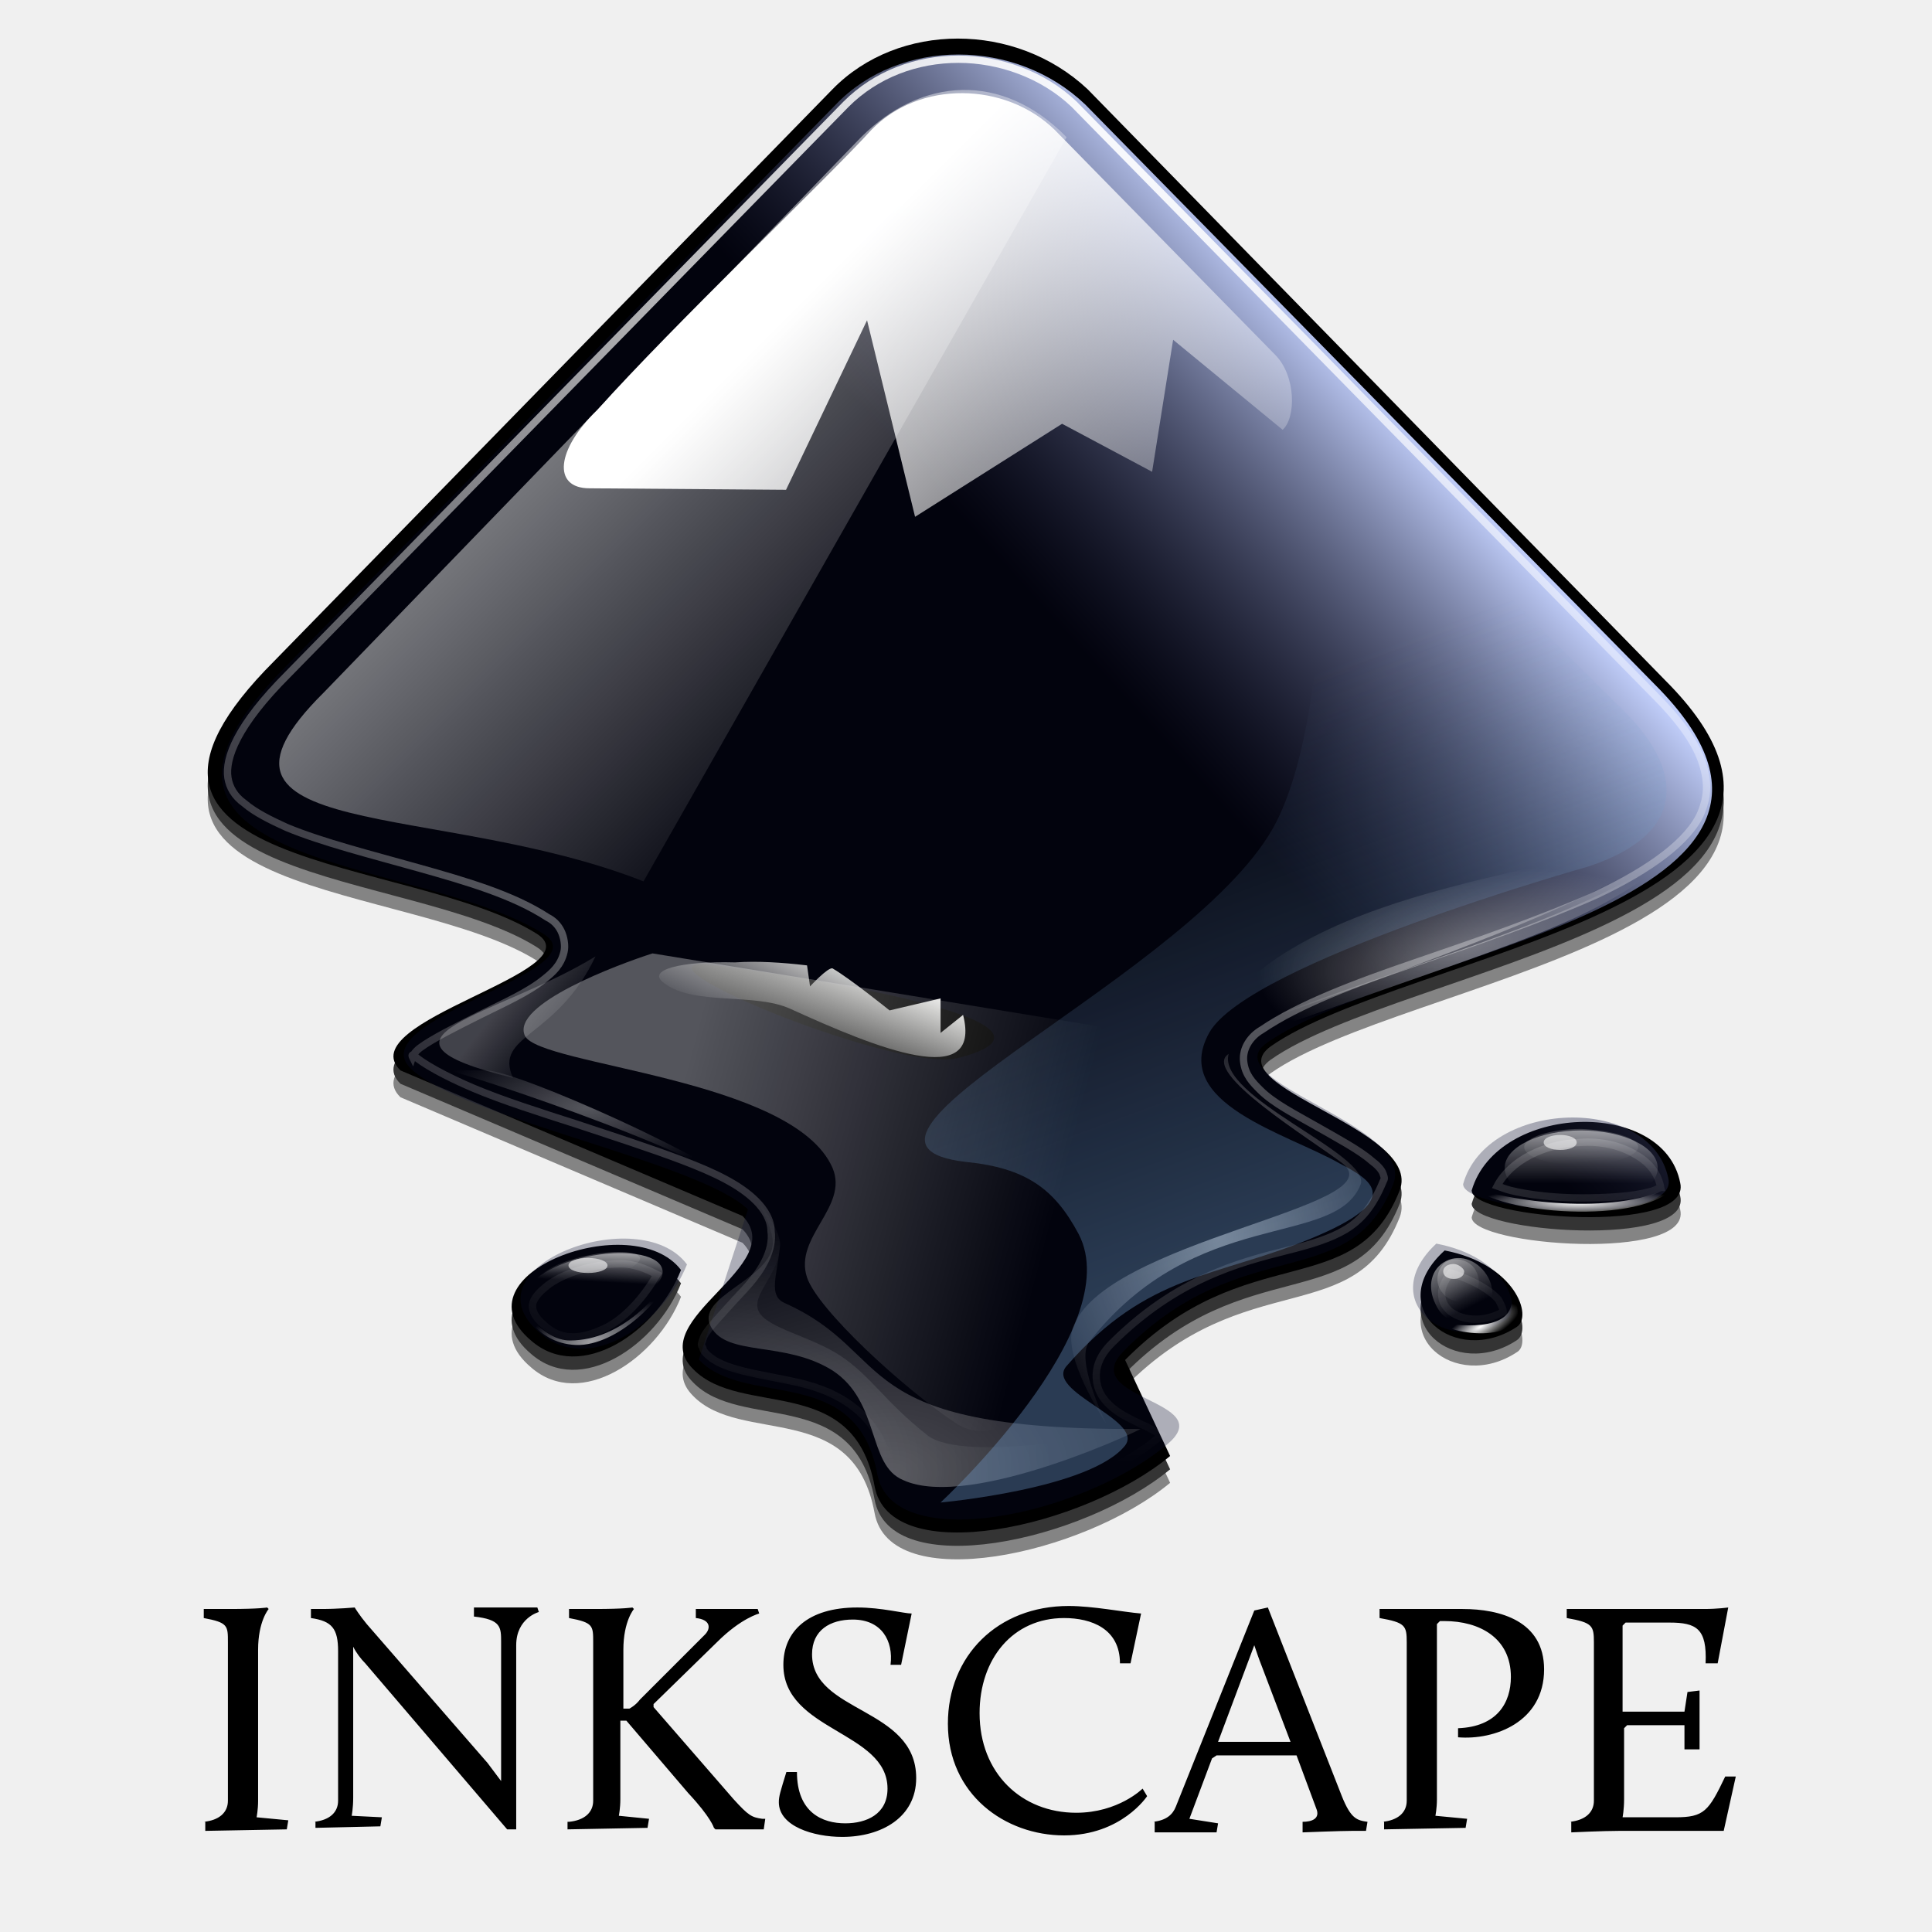
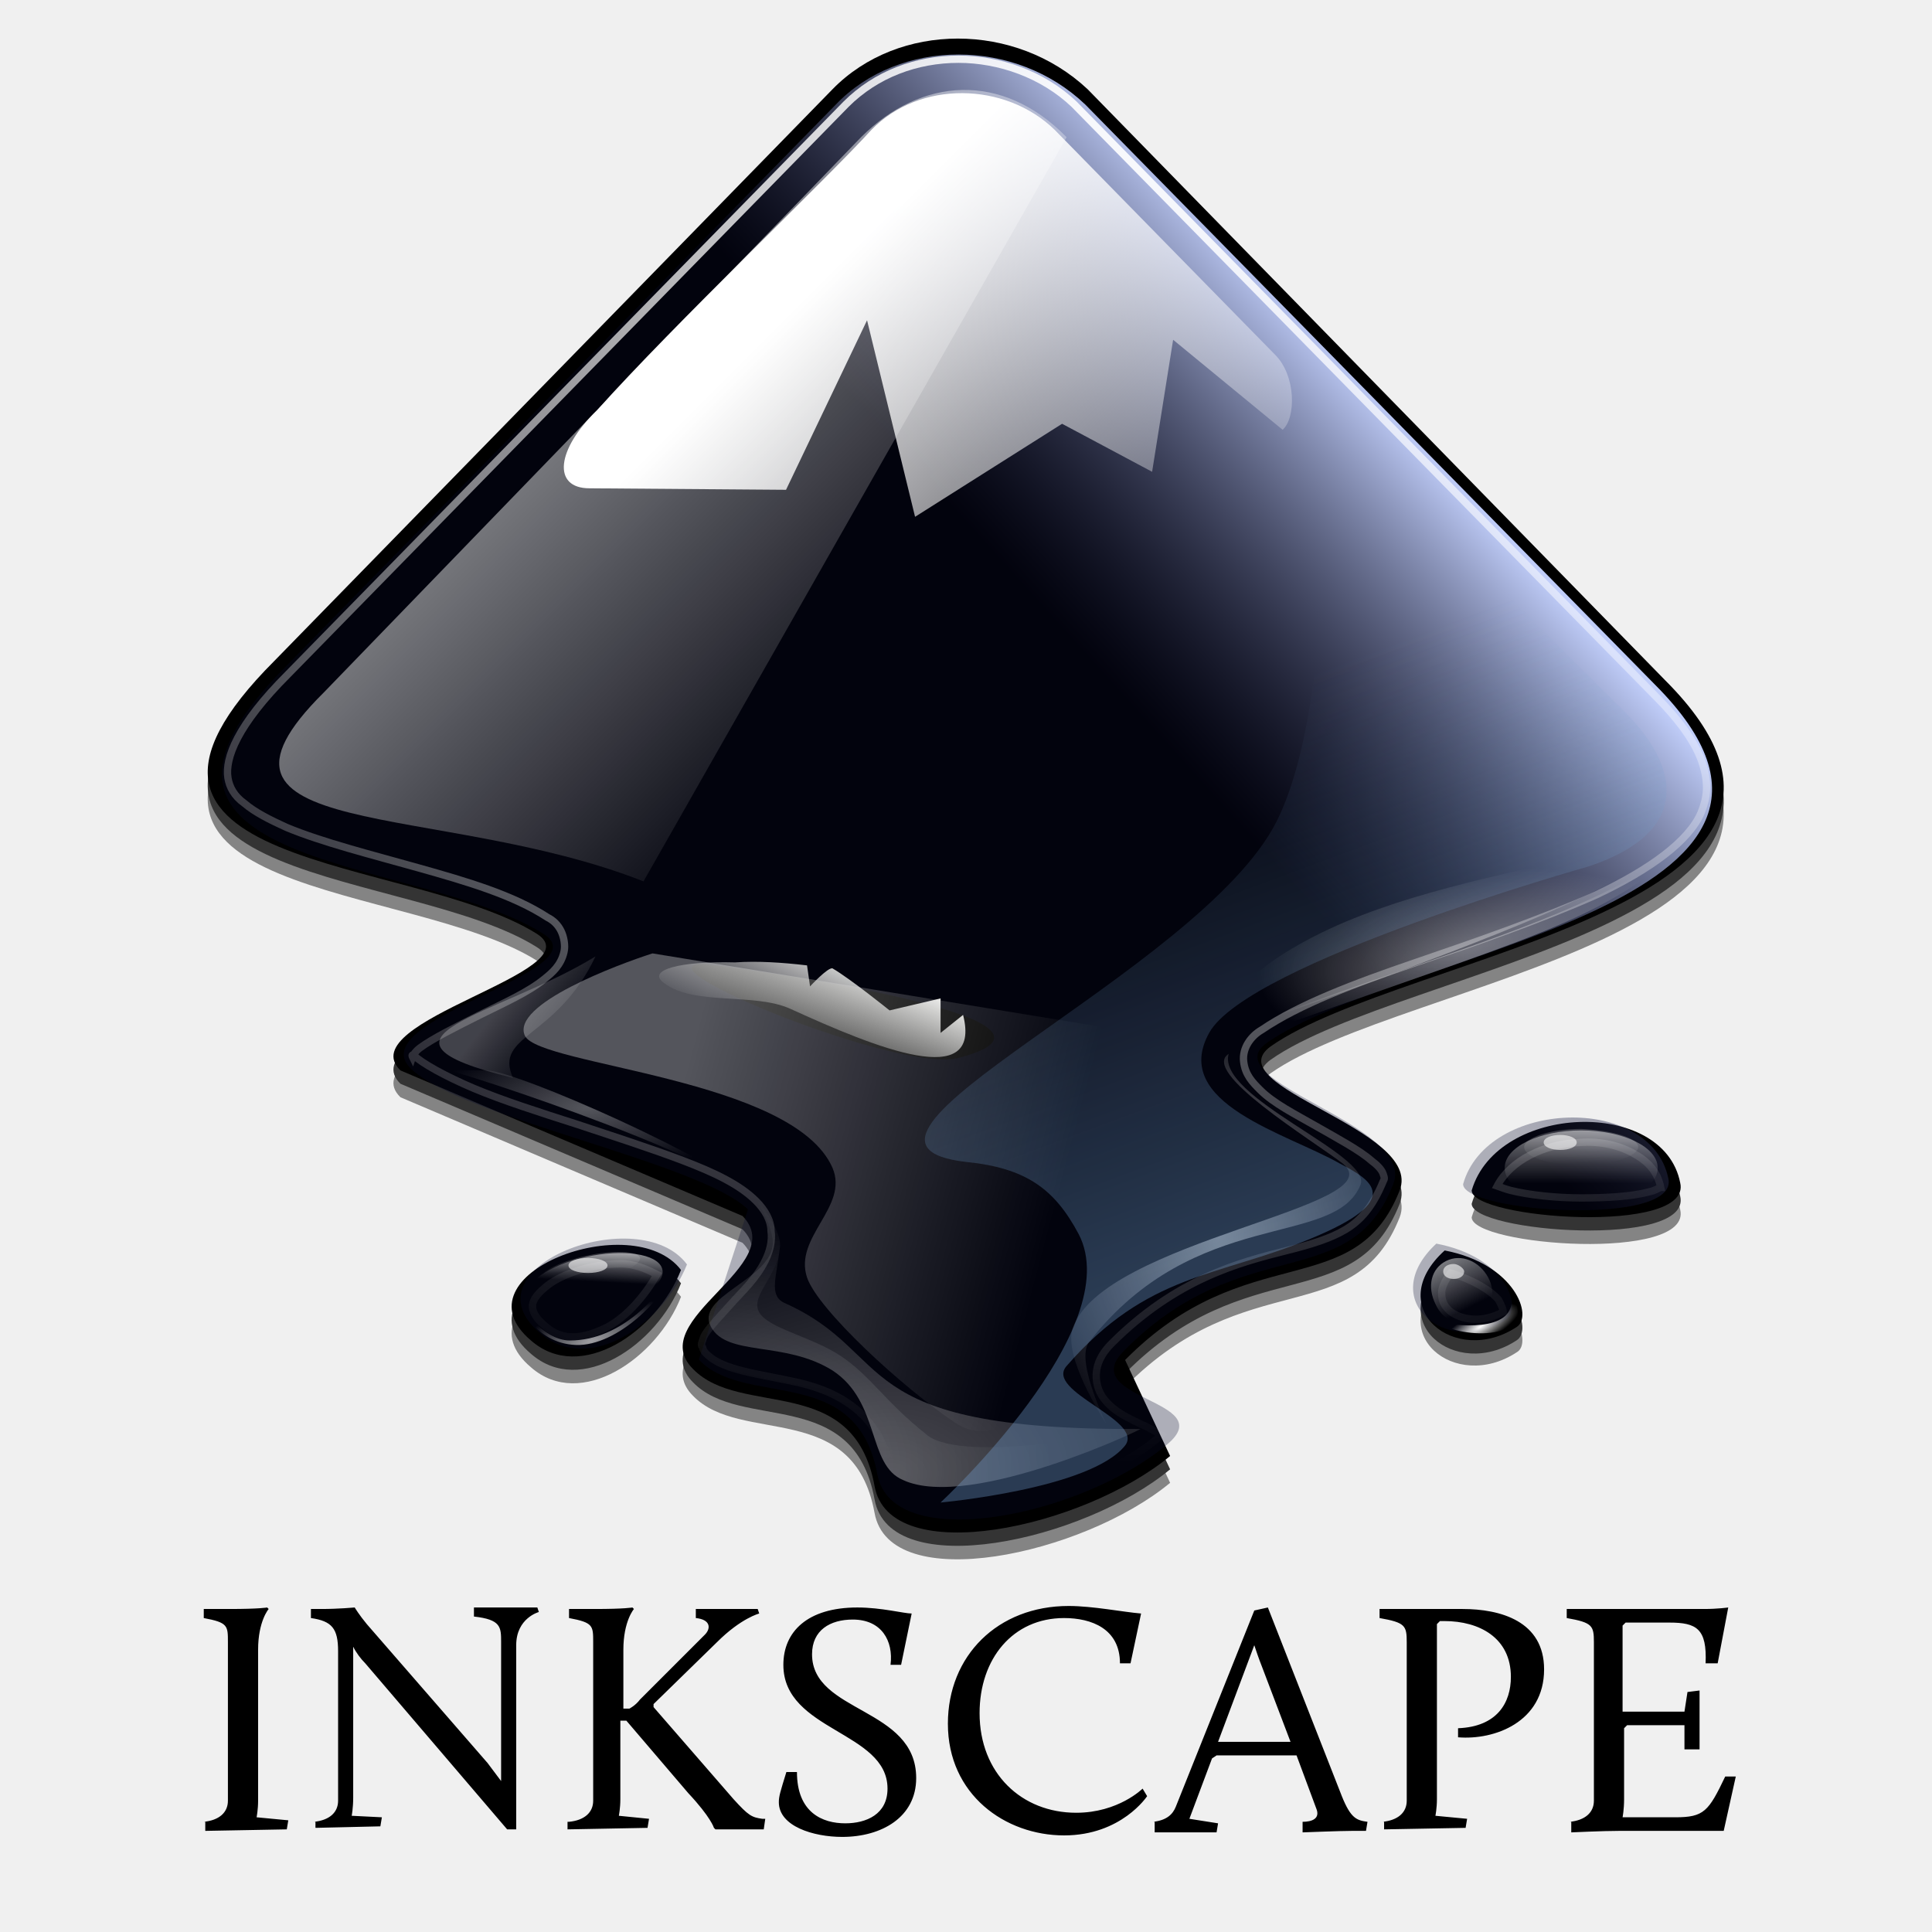
<svg xmlns="http://www.w3.org/2000/svg" xmlns:xlink="http://www.w3.org/1999/xlink" viewBox="0 0 128 128" enable-background="new 0 0 128 128">
  <g>
    <g>
      <path d="M13.5 120.7c1-.1 1.6-.6 1.6-1.4v-10.5c0-1.1 0-1.3-1.6-1.6v-.6h1.7c2 0 2.5-.1 2.5-.1l.1.1s-.7.8-.7 2.7v10c0 .6-.1 1.1-.1 1.1l2.1.2-.1.6-5.4.1v-.6zM20.8 120.7c1-.1 1.6-.6 1.6-1.4v-9.9c0-1.5-.4-2-1.8-2.2v-.6h.7c1.1 0 2.2-.1 2.2-.1s.3.5.8 1.1l8 9.2.9 1.2v-9.2c0-1 0-1.5-1.8-1.7v-.6h4.2l.1.3s-1.5.4-1.5 2.2v12.2h-.6l-9.4-11c-.3-.3-.6-.7-.8-1.1v10c0 .7-.1 1.2-.1 1.2l2 .1-.1.6-4.3.1v-.4zM37.7 120.7c1-.1 1.6-.6 1.6-1.4v-10.5c0-1.1 0-1.3-1.6-1.6v-.6h1.7c2 0 2.5-.1 2.5-.1l.1.1s-.7.8-.7 2.7v3.9h.4s.4-.2.7-.6l4.3-4.3c.4-.4.4-1-.6-1.1v-.6h4.1l.1.3s-1.2.3-2.8 1.9l-4.2 4.1v.2l5.3 6.1c1 1.1 1.2 1.2 1.9 1.3h.2l-.1.7h-3.2l-.1-.1s-.2-.7-1.7-2.3l-4.1-4.8h-.4v5.2c0 .6-.1 1.1-.1 1.1l2 .2-.1.6-5.3.1v-.5zM52.1 117.4h.7c0 2.7 1.7 3.4 3.2 3.4 1.4 0 2.8-.6 2.8-2.3 0-3.8-6.9-3.8-6.9-8.2 0-2.2 1.6-3.8 4.9-3.8 1.6 0 3.1.4 3.6.4l-.7 3.4h-.7c.2-1.6-.6-3-2.5-3-1.5 0-2.7.7-2.7 2.3 0 3.9 6.9 3.5 6.9 8.2 0 2.6-2.3 3.9-4.9 3.9-1.9 0-4.2-.7-4.2-2.3 0-.4.1-.7.5-2zM70.8 106.4c1.6 0 3.6.4 4.8.5l-.7 3.3h-.7c0-2.3-1.9-3-3.7-3-3.4 0-5.6 2.7-5.6 6.3 0 4 2.8 6.6 6.4 6.6 2.8 0 4.4-1.6 4.4-1.6l.3.5s-1.7 2.6-5.5 2.6c-3.9 0-7.7-2.7-7.7-7.4 0-4.5 3.3-7.8 8-7.8zM76.4 120.7c.9-.1 1.3-.5 1.5-1l5.2-13 .9-.2 4.9 12.5c.6 1.5 1 1.6 1.7 1.7l-.1.6h-.9c-.8 0-3.3.1-3.3.1v-.7c.6 0 1.2-.2.9-.9l-1.3-3.5h-5.3l-.3.2-1.5 4 1.9.3-.1.6h-4.1v-.7zm6.7-11.7l-2.4 6.4h4.8l-1.9-5c-.2-.5-.4-1.1-.5-1.4zM91.6 120.7c1-.1 1.6-.6 1.6-1.4v-10.5c0-1.1-.1-1.3-1.8-1.6v-.6h5.5c2.5 0 5.4.8 5.4 4 0 3.5-3.3 4.7-5.7 4.5v-.6c2.6-.1 3.5-1.7 3.5-3.4 0-2.6-2.1-3.7-4.4-3.7h-.3l-.2.2v11.6c0 .6-.1 1.1-.1 1.1l2.1.2-.1.6-5.4.1v-.5zM104 120.7c1-.1 1.6-.6 1.6-1.4v-10.5c0-1.1-.1-1.3-1.8-1.6v-.6h9.1c.9 0 1.6-.1 1.6-.1l-.7 3.7h-.8c.1-2.3-.6-2.7-2.4-2.7h-2.9l-.2.2v5.7h4.1l.2-1.3.8-.1v3.9h-1v-1.6h-3.8l-.2.2v4.7c0 .7-.1 1.2-.1 1.2h3.5c1.9 0 2.2-.4 3.3-2.7h.7l-.8 3.6h-6.9c-1.1 0-3.2.1-3.2.1v-.7z" />
    </g>
    <g transform="matrix(.994 0 0 .994 .389 -1.445)" enable-background="new">
      <g opacity=".783">
        <path d="M55.1 8.288l-37.2 38.1c-14.1 14.1 9.1 12.9 17.5 18.2 3.9 2.5-12.5 5.8-9.1 9.1l22.8 9.7c3.2 3.3-6.6 6.9-3.3 10.2 3.2 3.3 10.7.2 12.1 7.8 1 5.6 13.9 2.8 19.7-2l-3-6.4c8.1-8.2 15.3-3.7 18.3-11.3 1.6-4.1-12.3-6.9-8.6-9.6 8.8-6.2 41.3-9.4 26.3-24.4l-38.5-39.4c-4.8-4.5-12.6-4.5-17 0zm42.6 73.4c0 1.9 14.7 3 13.9-.5-1.1-5.7-12.2-5.3-13.9.5zm-62.7 10c3.3 2.9 8.4-.6 10-4.7-3.2-4.2-15.2.3-10 4.7zm60.9-6c-4.2 3.8.7 7.8 4.8 5.1 1.1-.7-.1-4.2-4.8-5.1z" />
        <path opacity=".576" enable-background="new" d="M55.1 9.188l-37.2 38.1c-14.1 14.1 9.1 12.9 17.5 18.2 3.9 2.5-12.5 5.8-9.1 9.1l22.8 9.7c3.2 3.3-6.6 6.9-3.3 10.2 3.2 3.3 10.7.2 12.1 7.8 1 5.6 13.9 2.8 19.7-2l-3-6.4c8.1-8.2 15.3-3.7 18.3-11.3 1.6-4.1-12.3-6.9-8.6-9.6 8.8-6.2 41.3-9.4 26.3-24.4l-38.5-39.4c-4.8-4.5-12.6-4.5-17 0zm42.6 73.4c0 1.9 14.7 3 13.9-.5-1.1-5.8-12.2-5.3-13.9.5zm-62.7 10c3.3 2.9 8.4-.6 10-4.7-3.2-4.3-15.2.3-10 4.7zm60.9-6.1c-4.2 3.8.7 7.8 4.8 5.1 1.1-.6-.1-4.2-4.8-5.1z" />
      </g>
      <path d="M55.1 7.4l-37.2 38.1c-14.1 14.1 9.1 12.9 17.5 18.2 3.9 2.5-12.5 5.8-9.1 9.1l22.8 9.7c3.2 3.3-6.6 6.9-3.3 10.2 3.2 3.3 10.7.2 12.1 7.8 1 5.6 13.9 2.8 19.7-2l-3-6.4c8.1-8.2 15.3-3.7 18.3-11.3 1.6-4.1-12.3-6.9-8.6-9.6 8.8-6.2 41.3-9.4 26.3-24.4l-38.5-39.4c-4.8-4.5-12.6-4.5-17 0zm42.6 73.4c0 1.9 14.7 3 13.9-.5-1.1-5.7-12.2-5.3-13.9.5zm-62.7 10c3.3 2.9 8.4-.6 10-4.7-3.2-4.2-15.2.3-10 4.7zm60.9-6c-4.2 3.8.7 7.8 4.8 5.1 1.1-.7-.1-4.2-4.8-5.1z" />
      <path d="M55.1 7.4l-37.2 38.1c-14.1 14.1 9.1 12.9 17.5 18.2 3.9 2.5-12.5 5.8-9.1 9.1l22.8 9.7c3.2 3.3-6.6 6.9-3.3 10.2 3.2 3.3 10.7.2 12.1 7.8 1 5.6 13.9 2.8 19.7-2l-3-6.4c8.1-8.2 15.3-3.7 18.3-11.3 1.6-4.1-12.3-6.9-8.6-9.6 8.8-6.2 41.3-9.4 26.3-24.4l-38.5-39.4c-4.8-4.5-12.6-4.5-17 0zm42.6 73.4c0 1.9 14.7 3 13.9-.5-1.1-5.7-12.2-5.3-13.9.5zm-62.7 10c3.3 2.9 8.4-.6 10-4.7-3.2-4.2-15.2.3-10 4.7zm60.9-6c-4.2 3.8.7 7.8 4.8 5.1 1.1-.7-.1-4.2-4.8-5.1z" fill="none" />
      <defs>
-         <path id="a" d="M55.2 7.9l-36.9 37.7c-13.9 13.9 9 12.8 17.3 18.1 3.8 2.5-12.3 5.7-9 9 3.3 3.3 19.4 6.3 22.7 9.5l-3.3 10.1c3.1 3.3 10.6.2 12 7.7 1 5.5 13.8 2.8 19.5-2 3.6-3-6.2-3-2.9-6.3 8-8.1 15.2-3.7 18.1-11.2 1.6-4-12.2-6.9-8.5-9.5 8.8-6.2 40.9-9.3 26.1-24.1l-38.3-39c-4.7-4.5-12.5-4.5-16.8 0zm-8.9 57.8c.8 0 27.5 3.6 17.2 6.3-3.9 1.1-21.9-6.3-17.2-6.3zm51.1 14.8c0 1.9 14.6 2.9 13.8-.4-1.2-5.7-12.2-5.3-13.8.4zm-62.1 10c3.3 2.9 8.3-.6 9.9-4.6-3.2-4.3-15.1.2-9.9 4.6zm60.3-6c-4.1 3.8.7 7.7 4.7 5.1 1.1-.8 0-4.2-4.7-5.1z" />
+         <path id="inkscape-ow-a" d="M55.2 7.9l-36.9 37.7c-13.9 13.9 9 12.8 17.3 18.1 3.8 2.5-12.3 5.7-9 9 3.3 3.3 19.4 6.3 22.7 9.5l-3.3 10.1c3.1 3.3 10.6.2 12 7.7 1 5.5 13.8 2.8 19.5-2 3.6-3-6.2-3-2.9-6.3 8-8.1 15.2-3.7 18.1-11.2 1.6-4-12.2-6.9-8.5-9.5 8.8-6.2 40.9-9.3 26.1-24.1l-38.3-39c-4.7-4.5-12.5-4.5-16.8 0zm-8.9 57.8c.8 0 27.5 3.6 17.2 6.3-3.9 1.1-21.9-6.3-17.2-6.3zm51.1 14.8c0 1.9 14.6 2.9 13.8-.4-1.2-5.7-12.2-5.3-13.8.4zm-62.1 10c3.3 2.9 8.3-.6 9.9-4.6-3.2-4.3-15.1.2-9.9 4.6zm60.3-6c-4.1 3.8.7 7.7 4.7 5.1 1.1-.8 0-4.2-4.7-5.1z" />
      </defs>
-       <clipPath id="b">
-         <use xlink:href="#a" overflow="visible" />
+       <clipPath id="inkscape-ow-b">
+         <use xlink:href="#inkscape-ow-a" overflow="visible" />
      </clipPath>
      <g transform="matrix(.991 0 0 .991 .605 .604)" clip-path="url(#b)">
-         <linearGradient id="c" gradientUnits="userSpaceOnUse" x1="91.626" y1="-56.37" x2="71.669" y2="-74.414" gradientTransform="matrix(.985 0 0 -.985 6.128 -23.064)">
+         <linearGradient id="inkscape-ow-c" gradientUnits="userSpaceOnUse" x1="91.626" y1="-56.37" x2="71.669" y2="-74.414" gradientTransform="matrix(.985 0 0 -.985 6.128 -23.064)">
          <stop offset="0" stop-color="#C0CDF9" />
          <stop offset="1" stop-color="#07092D" stop-opacity=".288" />
        </linearGradient>
-         <path fill="url(#c)" d="M55.2 7.9l-36.9 37.7c-13.9 13.9 9 12.8 17.3 18.1 3.8 2.5-12.3 5.7-9 9 3.3 3.3 19.4 6.3 22.7 9.5l-3.3 10.1c3.1 3.3 10.6.2 12 7.7 1 5.5 13.8 2.8 19.5-2 3.6-3-6.2-3-2.9-6.3 8-8.1 15.2-3.7 18.1-11.2 1.6-4-12.2-6.9-8.5-9.5 8.8-6.2 40.9-9.3 26.1-24.1l-38.3-39c-4.7-4.5-12.5-4.5-16.8 0zm-8.9 57.8c.8 0 27.5 3.6 17.2 6.3-3.9 1.1-21.9-6.3-17.2-6.3zm51.1 14.8c0 1.9 14.6 2.9 13.8-.4-1.2-5.7-12.2-5.3-13.8.4zm-62.1 10c3.3 2.9 8.3-.6 9.9-4.6-3.2-4.3-15.1.2-9.9 4.6zm60.3-6c-4.1 3.8.7 7.7 4.7 5.1 1.1-.8 0-4.2-4.7-5.1z" />
+         <path fill="url(#inkscape-ow-c)" d="M55.2 7.9l-36.9 37.7c-13.9 13.9 9 12.8 17.3 18.1 3.8 2.5-12.3 5.7-9 9 3.3 3.3 19.4 6.3 22.7 9.5l-3.3 10.1c3.1 3.3 10.6.2 12 7.7 1 5.5 13.8 2.8 19.5-2 3.6-3-6.2-3-2.9-6.3 8-8.1 15.2-3.7 18.1-11.2 1.6-4-12.2-6.9-8.5-9.5 8.8-6.2 40.9-9.3 26.1-24.1l-38.3-39c-4.7-4.5-12.5-4.5-16.8 0zm-8.9 57.8c.8 0 27.5 3.6 17.2 6.3-3.9 1.1-21.9-6.3-17.2-6.3zm51.1 14.8c0 1.9 14.6 2.9 13.8-.4-1.2-5.7-12.2-5.3-13.8.4zm-62.1 10c3.3 2.9 8.3-.6 9.9-4.6-3.2-4.3-15.1.2-9.9 4.6zm60.3-6c-4.1 3.8.7 7.7 4.7 5.1 1.1-.8 0-4.2-4.7-5.1z" />
      </g>
-       <linearGradient id="d" gradientUnits="userSpaceOnUse" x1="38.411" y1="-47.051" x2="60.967" y2="-69.606" gradientTransform="matrix(1.003 0 0 -1.003 -.413 -21.676)">
+       <linearGradient id="inkscape-ow-d" gradientUnits="userSpaceOnUse" x1="38.411" y1="-47.051" x2="60.967" y2="-69.606" gradientTransform="matrix(1.003 0 0 -1.003 -.413 -21.676)">
        <stop offset="0" stop-color="#fff" />
        <stop offset="1" stop-color="#fff" stop-opacity="0" />
      </linearGradient>
-       <path opacity=".505" fill="url(#d)" enable-background="new" d="M21.2 47.6c-10.1 10 7.6 7.2 21.3 12.6l28.2-49.6c-4.3-4.4-9.7-4-13.7 0l-35.8 37z" />
-       <linearGradient id="e" gradientUnits="userSpaceOnUse" x1="50.814" y1="-44.11" x2="77.881" y2="-71.177" gradientTransform="matrix(.994 0 0 -.994 2.709 -22.463)">
+       <path opacity=".505" fill="url(#inkscape-ow-d)" enable-background="new" d="M21.2 47.6c-10.1 10 7.6 7.2 21.3 12.6l28.2-49.6c-4.3-4.4-9.7-4-13.7 0l-35.8 37z" />
+       <linearGradient id="inkscape-ow-e" gradientUnits="userSpaceOnUse" x1="50.814" y1="-44.11" x2="77.881" y2="-71.177" gradientTransform="matrix(.994 0 0 -.994 2.709 -22.463)">
        <stop offset="0" stop-color="#fff" />
        <stop offset="1" stop-color="#fff" stop-opacity="0" />
      </linearGradient>
-       <path fill="url(#e)" d="M69.9 10.1l14.7 15c1.4 1.4 1.4 4.2.5 5l-7.3-6-1.4 8.8-6-3.2-9.8 6.2-3.2-13.1-5.4 11.3-13.1-.1c-2.5 0-2.2-2.6.5-5.2 5.1-5.7 15.2-15.3 18.3-18.7 3.2-3.3 8.9-3.2 12.2 0z" />
-       <radialGradient id="f" cx="55.343" cy="-368.06" r="27.608" gradientTransform="matrix(.827 0 0 -.553 1.123 -104.537)" gradientUnits="userSpaceOnUse">
+       <path fill="url(#inkscape-ow-e)" d="M69.9 10.1l14.7 15c1.4 1.4 1.4 4.2.5 5l-7.3-6-1.4 8.8-6-3.2-9.8 6.2-3.2-13.1-5.4 11.3-13.1-.1c-2.5 0-2.2-2.6.5-5.2 5.1-5.7 15.2-15.3 18.3-18.7 3.2-3.3 8.9-3.2 12.2 0z" />
+       <radialGradient id="inkscape-ow-f" cx="55.343" cy="-368.06" r="27.608" gradientTransform="matrix(.827 0 0 -.553 1.123 -104.537)" gradientUnits="userSpaceOnUse">
        <stop offset="0" stop-color="#fff" />
        <stop offset="1" stop-color="#fff" stop-opacity="0" />
      </radialGradient>
-       <path opacity=".217" fill="url(#f)" enable-background="new" d="M49.7 80.9s1.6 2.4 1.4 3.6c-.3 2.3-5.2 3.4-4.1 5.4 1.1 2 4.9.9 8.1 2.9 3.2 2.1 2.3 6.3 4.7 7.3 4.5 2.1 16.4-3.6 15.8-3.4-.6.1-11.7 2.4-14.2.4-2.9-2.3-3.7-3.9-5.8-5.3-2-1.3-4.8-1.8-5.4-2.9-.6-1.1 1.3-2.4 1.4-4.4.1-1.2-1.9-3.6-1.9-3.6z" />
+       <path opacity=".217" fill="url(#inkscape-ow-f)" enable-background="new" d="M49.7 80.9s1.6 2.4 1.4 3.6c-.3 2.3-5.2 3.4-4.1 5.4 1.1 2 4.9.9 8.1 2.9 3.2 2.1 2.3 6.3 4.7 7.3 4.5 2.1 16.4-3.6 15.8-3.4-.6.1-11.7 2.4-14.2.4-2.9-2.3-3.7-3.9-5.8-5.3-2-1.3-4.8-1.8-5.4-2.9-.6-1.1 1.3-2.4 1.4-4.4.1-1.2-1.9-3.6-1.9-3.6z" />
      <g opacity=".276" enable-background="new">
-         <radialGradient id="g" cx="148.42" cy="-316.346" r="27.608" gradientTransform="matrix(1.055 0 0 -.706 -97.55 -123.665)" gradientUnits="userSpaceOnUse">
+         <radialGradient id="inkscape-ow-g" cx="148.42" cy="-316.346" r="27.608" gradientTransform="matrix(1.055 0 0 -.706 -97.55 -123.665)" gradientUnits="userSpaceOnUse">
          <stop offset="0" stop-color="#fff" />
          <stop offset="1" stop-color="#fff" stop-opacity="0" />
        </radialGradient>
-         <path fill="url(#g)" d="M49.7 80.9s1.6 2.4 1.4 3.6c-.3 2.3-5.2 3.4-4.1 5.4 1.1 2 4.9.9 8.1 2.9 3.2 2.1 2.3 6.3 4.7 7.3 4.5 2.1 16.4-3.6 15.8-3.4-19.8.1-16.1-5-23.7-8.4-1.1-.5-.5-1.8-.3-3.8.1-1.2-1.9-3.6-1.9-3.6z" />
+         <path fill="url(#inkscape-ow-g)" d="M49.7 80.9s1.6 2.4 1.4 3.6c-.3 2.3-5.2 3.4-4.1 5.4 1.1 2 4.9.9 8.1 2.9 3.2 2.1 2.3 6.3 4.7 7.3 4.5 2.1 16.4-3.6 15.8-3.4-19.8.1-16.1-5-23.7-8.4-1.1-.5-.5-1.8-.3-3.8.1-1.2-1.9-3.6-1.9-3.6z" />
      </g>
-       <radialGradient id="h" cx="-66.136" cy="-663.625" r="30.901" gradientTransform="matrix(.526 0 0 -.223 130.969 -83.733)" gradientUnits="userSpaceOnUse">
+       <radialGradient id="inkscape-ow-h" cx="-66.136" cy="-663.625" r="30.901" gradientTransform="matrix(.526 0 0 -.223 130.969 -83.733)" gradientUnits="userSpaceOnUse">
        <stop offset="0" stop-color="#fff" />
        <stop offset="1" stop-color="#fff" stop-opacity="0" />
      </radialGradient>
-       <path opacity=".453" fill="url(#h)" enable-background="new" d="M83.2 70.5c17.7-6.5 23.4-7.4 29.3-13.3-6.7 5.8-21.1 8.8-32.7 13.9l3.4-.6z" />
+       <path opacity=".453" fill="url(#inkscape-ow-h)" enable-background="new" d="M83.2 70.5c17.7-6.5 23.4-7.4 29.3-13.3-6.7 5.8-21.1 8.8-32.7 13.9l3.4-.6z" />
      <g opacity=".512" enable-background="new">
-         <radialGradient id="i" cx="-59.555" cy="-676.361" r="30.901" gradientTransform="matrix(.526 0 0 -.223 130.969 -84.659)" gradientUnits="userSpaceOnUse">
+         <radialGradient id="inkscape-ow-i" cx="-59.555" cy="-676.361" r="30.901" gradientTransform="matrix(.526 0 0 -.223 130.969 -84.659)" gradientUnits="userSpaceOnUse">
          <stop offset="0" stop-color="#fff" />
          <stop offset="1" stop-color="#fff" stop-opacity="0" />
        </radialGradient>
-         <path fill="url(#i)" d="M83.2 69.7c29.2-10.3 24.3-10.3 29.3-13.3-9.3 3.6-26.6 3.9-32.7 13.9l3.4-.6z" />
+         <path fill="url(#inkscape-ow-i)" d="M83.2 69.7c29.2-10.3 24.3-10.3 29.3-13.3-9.3 3.6-26.6 3.9-32.7 13.9l3.4-.6z" />
      </g>
-       <linearGradient id="j" gradientUnits="userSpaceOnUse" x1="-48.211" y1="-329.198" x2="-48.099" y2="-334.893" gradientTransform="matrix(.526 0 0 -.526 130.306 -97.198)">
+       <linearGradient id="inkscape-ow-j" gradientUnits="userSpaceOnUse" x1="-48.211" y1="-329.198" x2="-48.099" y2="-334.893" gradientTransform="matrix(.526 0 0 -.526 130.306 -97.198)">
        <stop offset="0" stop-color="#fff" />
        <stop offset="1" stop-color="#fff" stop-opacity="0" />
      </linearGradient>
-       <path opacity=".286" fill="url(#j)" enable-background="new" d="M108.8 77.9c0 .6-1.7 1.2-3.8 1.2-2.1 0-3.8-.5-3.8-1.2 0-.6 1.7-1.2 3.8-1.2 2.1.1 3.8.6 3.8 1.2z" />
+       <path opacity=".286" fill="url(#inkscape-ow-j)" enable-background="new" d="M108.8 77.9c0 .6-1.7 1.2-3.8 1.2-2.1 0-3.8-.5-3.8-1.2 0-.6 1.7-1.2 3.8-1.2 2.1.1 3.8.6 3.8 1.2z" />
      <g opacity=".621" enable-background="new">
-         <linearGradient id="k" gradientUnits="userSpaceOnUse" x1="100.816" y1="-189.809" x2="100.816" y2="-193.824" gradientTransform="matrix(.709 0 0 -1.134 33.501 -139.476)">
+         <linearGradient id="inkscape-ow-k" gradientUnits="userSpaceOnUse" x1="100.816" y1="-189.809" x2="100.816" y2="-193.824" gradientTransform="matrix(.709 0 0 -1.134 33.501 -139.476)">
          <stop offset="0" stop-color="#fff" />
          <stop offset="1" stop-color="#fff" stop-opacity="0" />
        </linearGradient>
-         <path fill="url(#k)" d="M110.1 79.3c0 1.4-2.3 2.5-5.1 2.5s-5.1-1.1-5.1-2.5 2.3-2.5 5.1-2.5 5.1 1.1 5.1 2.5z" />
+         <path fill="url(#inkscape-ow-k)" d="M110.1 79.3c0 1.4-2.3 2.5-5.1 2.5s-5.1-1.1-5.1-2.5 2.3-2.5 5.1-2.5 5.1 1.1 5.1 2.5z" />
      </g>
      <g>
-         <radialGradient id="l" cx="-49.825" cy="-1837.368" r="12.716" gradientTransform="matrix(.526 0 0 -.078 130.969 -61.714)" gradientUnits="userSpaceOnUse">
+         <radialGradient id="inkscape-ow-l" cx="-49.825" cy="-1837.368" r="12.716" gradientTransform="matrix(.526 0 0 -.078 130.969 -61.714)" gradientUnits="userSpaceOnUse">
          <stop offset="0" stop-color="#fff" />
          <stop offset="1" stop-color="#fff" stop-opacity="0" />
        </radialGradient>
        <path fill="url(#l)" d="M98 80.7c1.8 1.7 11.8 2.5 13.5-.5-3.2 2.3-10.4 1.5-13.5.5z" />
      </g>
-       <linearGradient id="m" gradientUnits="userSpaceOnUse" x1="-930.712" y1="-38.355" x2="-930.6" y2="-44.05" gradientTransform="matrix(.203 -.103 -.238 -.469 275.813 -28.596)">
+       <linearGradient id="inkscape-ow-m" gradientUnits="userSpaceOnUse" x1="-930.712" y1="-38.355" x2="-930.6" y2="-44.05" gradientTransform="matrix(.203 -.103 -.238 -.469 275.813 -28.596)">
        <stop offset="0" stop-color="#fff" />
        <stop offset="1" stop-color="#fff" stop-opacity="0" />
      </linearGradient>
      <path opacity=".286" fill="url(#m)" enable-background="new" d="M98 86.2c.4.7.1 1.6-.5 1.9-.7.3-1.5 0-1.9-.7-.4-.7-.1-1.6.5-1.9s1.6 0 1.9.7z" />
      <g opacity=".621" enable-background="new">
-         <linearGradient id="n" gradientUnits="userSpaceOnUse" x1="-554.563" y1="-54.844" x2="-554.563" y2="-58.859" gradientTransform="matrix(.273 -.139 -.513 -1.011 218.865 -48.039)">
+         <linearGradient id="inkscape-ow-n" gradientUnits="userSpaceOnUse" x1="-554.563" y1="-54.844" x2="-554.563" y2="-58.859" gradientTransform="matrix(.273 -.139 -.513 -1.011 218.865 -48.039)">
          <stop offset="0" stop-color="#fff" />
          <stop offset="1" stop-color="#fff" stop-opacity="0" />
        </linearGradient>
-         <path fill="url(#n)" d="M98.8 86.6c.6 1.1.2 2.4-.8 2.9s-2.2 0-2.7-1.1c-.6-1.2-.3-2.4.7-2.9s2.2 0 2.8 1.1z" />
+         <path fill="url(#inkscape-ow-n)" d="M98.8 86.6c.6 1.1.2 2.4-.8 2.9s-2.2 0-2.7-1.1c-.6-1.2-.3-2.4.7-2.9s2.2 0 2.8 1.1z" />
      </g>
      <g>
-         <radialGradient id="o" cx="-932.326" cy="131.174" r="12.716" gradientTransform="matrix(.203 -.103 -.035 -.069 292.115 2.923)" gradientUnits="userSpaceOnUse">
+         <radialGradient id="inkscape-ow-o" cx="-932.326" cy="131.174" r="12.716" gradientTransform="matrix(.203 -.103 -.035 -.069 292.115 2.923)" gradientUnits="userSpaceOnUse">
          <stop offset="0" stop-color="#fff" />
          <stop offset="1" stop-color="#fff" stop-opacity="0" />
        </radialGradient>
-         <path fill="url(#o)" d="M95.5 89.6c1.4 1.1 6.9 1.3 4.8-2 .6 2.6-3.1 2.3-4.8 2z" />
+         <path fill="url(#inkscape-ow-o)" d="M95.5 89.6c1.4 1.1 6.9 1.3 4.8-2 .6 2.6-3.1 2.3-4.8 2z" />
      </g>
-       <radialGradient id="p" cx="-175.404" cy="-702.254" r="20.526" gradientTransform="matrix(.526 0 0 -.214 130.969 -74.982)" gradientUnits="userSpaceOnUse">
+       <radialGradient id="inkscape-ow-p" cx="-175.404" cy="-702.254" r="20.526" gradientTransform="matrix(.526 0 0 -.214 130.969 -74.982)" gradientUnits="userSpaceOnUse">
        <stop offset="0" stop-color="#fff" stop-opacity=".33" />
        <stop offset="1" stop-color="#fff" stop-opacity="0" />
      </radialGradient>
-       <path fill="url(#p)" d="M28.3 72.5c0-.3 18.6 5.7 21.7 8.8-2.6-2.6-15.8-8.4-17.9-8.5-1.9 0-3.6-.1-3.8-.3z" />
+       <path fill="url(#inkscape-ow-p)" d="M28.3 72.5c0-.3 18.6 5.7 21.7 8.8-2.6-2.6-15.8-8.4-17.9-8.5-1.9 0-3.6-.1-3.8-.3z" />
      <g transform="matrix(.879 -.193 .234 .696 -20.21 36.726)">
-         <linearGradient id="q" gradientUnits="userSpaceOnUse" x1="-46.833" y1="-423.586" x2="-46.72" y2="-429.281" gradientTransform="matrix(.463 .102 .123 -.366 118.863 -68.93)">
+         <linearGradient id="inkscape-ow-q" gradientUnits="userSpaceOnUse" x1="-46.833" y1="-423.586" x2="-46.72" y2="-429.281" gradientTransform="matrix(.463 .102 .123 -.366 118.863 -68.93)">
          <stop offset="0" stop-color="#fff" />
          <stop offset="1" stop-color="#fff" stop-opacity="0" />
        </linearGradient>
-         <path opacity=".286" fill="url(#q)" enable-background="new" d="M48.9 83.3c0 .6-1.7 1.2-3.8 1.2-2.1 0-3.8-.5-3.8-1.2 0-.6 1.7-1.2 3.8-1.2s3.8.6 3.8 1.2z" />
+         <path opacity=".286" fill="url(#inkscape-ow-q)" enable-background="new" d="M48.9 83.3c0 .6-1.7 1.2-3.8 1.2-2.1 0-3.8-.5-3.8-1.2 0-.6 1.7-1.2 3.8-1.2s3.8.6 3.8 1.2z" />
        <g opacity=".621" enable-background="new">
-           <linearGradient id="r" gradientUnits="userSpaceOnUse" x1="107.319" y1="-242.262" x2="107.319" y2="-246.277" gradientTransform="matrix(.623 .219 .166 -.789 18.372 -133.516)">
+           <linearGradient id="inkscape-ow-r" gradientUnits="userSpaceOnUse" x1="107.319" y1="-242.262" x2="107.319" y2="-246.277" gradientTransform="matrix(.623 .219 .166 -.789 18.372 -133.516)">
            <stop offset="0" stop-color="#fff" />
            <stop offset="1" stop-color="#fff" stop-opacity="0" />
          </linearGradient>
-           <path fill="url(#r)" d="M50.2 84.7c0 1.4-2.3 2.5-5.1 2.5s-5.1-1.1-5.1-2.5 2.3-2.5 5.1-2.5 5.1 1.1 5.1 2.5z" />
+           <path fill="url(#inkscape-ow-r)" d="M50.2 84.7c0 1.4-2.3 2.5-5.1 2.5s-5.1-1.1-5.1-2.5 2.3-2.5 5.1-2.5 5.1 1.1 5.1 2.5z" />
        </g>
      </g>
      <g opacity=".616" enable-background="new">
-         <radialGradient id="s" cx="-108.767" cy="-316.224" r="9.445" gradientTransform="matrix(.624 -.173 -.065 -.233 86.317 -1.652)" gradientUnits="userSpaceOnUse">
+         <radialGradient id="inkscape-ow-s" cx="-108.767" cy="-316.224" r="9.445" gradientTransform="matrix(.624 -.173 -.065 -.233 86.317 -1.652)" gradientUnits="userSpaceOnUse">
          <stop offset="0" stop-color="#fff" />
          <stop offset="1" stop-color="#fff" stop-opacity="0" />
        </radialGradient>
-         <path fill="url(#s)" d="M34.2 88.3s1 2.7 3.8 2.8c2.8.1 6-3.3 6.2-4.6-.5 1.1-3.1 4.3-6.6 4.3-1.9 0-3.4-2.5-3.4-2.5z" />
+         <path fill="url(#inkscape-ow-s)" d="M34.2 88.3s1 2.7 3.8 2.8c2.8.1 6-3.3 6.2-4.6-.5 1.1-3.1 4.3-6.6 4.3-1.9 0-3.4-2.5-3.4-2.5z" />
      </g>
-       <radialGradient id="t" cx="192.543" cy="21.454" r="49.468" gradientTransform="matrix(1.712 0 0 -1.685 -261.607 52.03)" gradientUnits="userSpaceOnUse">
+       <radialGradient id="inkscape-ow-t" cx="192.543" cy="21.454" r="49.468" gradientTransform="matrix(1.712 0 0 -1.685 -261.607 52.03)" gradientUnits="userSpaceOnUse">
        <stop offset="0" stop-color="#fff" />
        <stop offset="1" stop-color="#fff" stop-opacity="0" />
      </radialGradient>
-       <path stroke="url(#t)" stroke-width=".488" d="M63.5 5.4c-2.8 0-5.5 1-7.5 3l-37.2 38c-3.4 3.4-4.2 5.6-4 6.9.1.6.4 1.2 1.1 1.7.7.6 1.7 1.1 2.8 1.6 2.4 1 5.6 1.8 8.8 2.7s6.3 1.8 8.6 3.3c.4.2.7.5.9.9.2.4.3 1 .2 1.4-.2.9-.8 1.4-1.3 1.8-1.1.9-2.7 1.6-4.3 2.4s-3.2 1.6-4 2.2c-.4.3-.5.6-.5.6s-.1-.2.1-.1c.5.5 2.1 1.4 4 2.2s4.4 1.6 6.9 2.4c2.4.8 4.9 1.6 7 2.4 2.1.8 3.8 1.6 4.9 2.7.6.6 1 1.3 1 2 .1.7-.1 1.4-.4 2-.6 1.2-1.5 2-2.3 2.9-.8.9-1.6 1.7-1.8 2.2-.1.3-.2.5-.1.6s0 .2.3.5c1.1 1.1 3.4 1.3 6.1 1.9 1.3.3 2.7.8 3.9 1.8 1.2 1 2.1 2.6 2.5 4.7.2.9.6 1.3 1.8 1.7 1.1.4 2.9.4 4.8.1 3.8-.6 8.4-2.4 11-4.6.2-.1.1-.1.2-.2-.2-.1-.6-.4-1.3-.7-.8-.4-1.8-.8-2.5-1.7-.4-.5-.6-1.2-.5-1.9.1-.7.5-1.3 1-1.8 4.3-4.3 8.5-5.4 11.7-6.2 1.6-.4 2.9-.8 3.9-1.4 1-.6 1.8-1.5 2.5-3.2.1-.2.1-.2 0-.5s-.4-.6-.8-.9c-.8-.7-2.3-1.5-3.7-2.3-1.4-.8-2.8-1.5-3.7-2.4-.5-.5-1-1-1.1-1.9-.1-.9.5-1.7 1.2-2.1 2.5-1.7 6.2-3.1 10.3-4.5 4.1-1.4 8.4-2.9 12-4.5 3.6-1.7 6.2-3.6 7-5.5.4-1 .5-1.9.1-3.2-.4-1.3-1.4-2.8-3.2-4.6l-38.7-39.4c-2.1-2-5-3-7.7-3zm41.4 72.2c-2.4.1-4.6 1.2-5.5 2.9.3.1.5.2.9.3 1.2.3 3 .5 4.7.5 1.7 0 3.4-.1 4.5-.4.5-.1.7-.3.8-.3-.2-1-.8-1.7-1.7-2.2-1-.6-2.3-.9-3.7-.8zm-63.6 8.1c-1.9-.1-4.3.6-5.4 1.6-.6.5-.8.9-.8 1.2 0 .3.1.7.8 1.3 1.2 1.1 2.6.9 4.2.1 1.3-.7 2.5-2.1 3.3-3.5-.6-.3-1.2-.6-2.1-.7zm55 .6c-.4.5-.6 1-.6 1.3 0 .5.1.8.5 1.2.7.6 2.1.9 3.6.1 0-.2-.1-.4-.3-.8-.5-.6-1.6-1.3-3.2-1.8z" fill="none" />
+       <path stroke="url(#inkscape-ow-t)" stroke-width=".488" d="M63.5 5.4c-2.8 0-5.5 1-7.5 3l-37.2 38c-3.4 3.4-4.2 5.6-4 6.9.1.6.4 1.2 1.1 1.7.7.6 1.7 1.1 2.8 1.6 2.4 1 5.6 1.8 8.8 2.7s6.3 1.8 8.6 3.3c.4.2.7.5.9.9.2.4.3 1 .2 1.4-.2.9-.8 1.4-1.3 1.8-1.1.9-2.7 1.6-4.3 2.4s-3.2 1.6-4 2.2c-.4.3-.5.6-.5.6s-.1-.2.1-.1c.5.5 2.1 1.4 4 2.2s4.4 1.6 6.9 2.4c2.4.8 4.9 1.6 7 2.4 2.1.8 3.8 1.6 4.9 2.7.6.6 1 1.3 1 2 .1.7-.1 1.4-.4 2-.6 1.2-1.5 2-2.3 2.9-.8.9-1.6 1.7-1.8 2.2-.1.3-.2.5-.1.6s0 .2.3.5c1.1 1.1 3.4 1.3 6.1 1.9 1.3.3 2.7.8 3.9 1.8 1.2 1 2.1 2.6 2.5 4.7.2.9.6 1.3 1.8 1.7 1.1.4 2.9.4 4.8.1 3.8-.6 8.4-2.4 11-4.6.2-.1.1-.1.2-.2-.2-.1-.6-.4-1.3-.7-.8-.4-1.8-.8-2.5-1.7-.4-.5-.6-1.2-.5-1.9.1-.7.5-1.3 1-1.8 4.3-4.3 8.5-5.4 11.7-6.2 1.6-.4 2.9-.8 3.9-1.4 1-.6 1.8-1.5 2.5-3.2.1-.2.1-.2 0-.5s-.4-.6-.8-.9c-.8-.7-2.3-1.5-3.7-2.3-1.4-.8-2.8-1.5-3.7-2.4-.5-.5-1-1-1.1-1.9-.1-.9.5-1.7 1.2-2.1 2.5-1.7 6.2-3.1 10.3-4.5 4.1-1.4 8.4-2.9 12-4.5 3.6-1.7 6.2-3.6 7-5.5.4-1 .5-1.9.1-3.2-.4-1.3-1.4-2.8-3.2-4.6l-38.7-39.4c-2.1-2-5-3-7.7-3zm41.4 72.2c-2.4.1-4.6 1.2-5.5 2.9.3.1.5.2.9.3 1.2.3 3 .5 4.7.5 1.7 0 3.4-.1 4.5-.4.5-.1.7-.3.8-.3-.2-1-.8-1.7-1.7-2.2-1-.6-2.3-.9-3.7-.8zm-63.6 8.1c-1.9-.1-4.3.6-5.4 1.6-.6.5-.8.9-.8 1.2 0 .3.1.7.8 1.3 1.2 1.1 2.6.9 4.2.1 1.3-.7 2.5-2.1 3.3-3.5-.6-.3-1.2-.6-2.1-.7zm55 .6c-.4.5-.6 1-.6 1.3 0 .5.1.8.5 1.2.7.6 2.1.9 3.6.1 0-.2-.1-.4-.3-.8-.5-.6-1.6-1.3-3.2-1.8z" fill="none" />
      <g opacity=".325" enable-background="new">
-         <linearGradient id="u" gradientUnits="userSpaceOnUse" x1="-216.308" y1="-354.586" x2="-163.979" y2="-368.423" gradientTransform="matrix(.485 0 0 -.485 149.184 -95.38)">
+         <linearGradient id="inkscape-ow-u" gradientUnits="userSpaceOnUse" x1="-216.308" y1="-354.586" x2="-163.979" y2="-368.423" gradientTransform="matrix(.485 0 0 -.485 149.184 -95.38)">
          <stop offset="0" stop-color="#fff" />
          <stop offset="1" stop-color="#fff" stop-opacity="0" />
        </linearGradient>
-         <path fill="url(#u)" d="M43.1 65c-2.2.7-9.5 3.4-8.5 5.5 1 2 17.9 2.8 20.5 8.8 1.1 2.6-2.6 4.6-1.7 7.3.7 2.1 6.3 7.3 9.9 9.7 2.8 1.9 6.5-1.6 5-4.4-2.4-4.6 8.1-10.2 12.9-12.8 2.8-1.5-5.7-8.8-5.7-8.8l-32.4-5.3z" />
+         <path fill="url(#inkscape-ow-u)" d="M43.1 65c-2.2.7-9.5 3.4-8.5 5.5 1 2 17.9 2.8 20.5 8.8 1.1 2.6-2.6 4.6-1.7 7.3.7 2.1 6.3 7.3 9.9 9.7 2.8 1.9 6.5-1.6 5-4.4-2.4-4.6 8.1-10.2 12.9-12.8 2.8-1.5-5.7-8.8-5.7-8.8l-32.4-5.3z" />
      </g>
-       <linearGradient id="v" gradientUnits="userSpaceOnUse" x1="15.146" y1="-105.339" x2="11.904" y2="-112.767" gradientTransform="matrix(.88 0 0 -.88 42.035 -27.857)">
+       <linearGradient id="inkscape-ow-v" gradientUnits="userSpaceOnUse" x1="15.146" y1="-105.339" x2="11.904" y2="-112.767" gradientTransform="matrix(.88 0 0 -.88 42.035 -27.857)">
        <stop offset="0" stop-color="#EEEEEC" />
        <stop offset="1" stop-color="#EEEEEC" stop-opacity="0" />
      </linearGradient>
-       <path fill="url(#v)" d="M43.9 67c2 1.5 6 .6 8.4 1.7 5.7 2.6 12.8 5.5 11.5.4l-1.5 1.2v-2.3l-3.4.8s-2.6-2.1-3.8-2.8c-.3-.1-1.5 1.2-1.5 1.2l-.2-1.4c-1.7-.2-3.3-.3-4.8-.2-3.6-.1-6 .5-4.7 1.4z" />
+       <path fill="url(#inkscape-ow-v)" d="M43.9 67c2 1.5 6 .6 8.4 1.7 5.7 2.6 12.8 5.5 11.5.4l-1.5 1.2v-2.3l-3.4.8s-2.6-2.1-3.8-2.8c-.3-.1-1.5 1.2-1.5 1.2l-.2-1.4c-1.7-.2-3.3-.3-4.8-.2-3.6-.1-6 .5-4.7 1.4z" />
      <g opacity=".478" enable-background="new">
-         <radialGradient id="w" cx="21.139" cy="-251.475" r="20.27" gradientTransform="matrix(.656 0 0 -.834 66.991 -125.902)" gradientUnits="userSpaceOnUse">
+         <radialGradient id="inkscape-ow-w" cx="21.139" cy="-251.475" r="20.27" gradientTransform="matrix(.656 0 0 -.834 66.991 -125.902)" gradientUnits="userSpaceOnUse">
          <stop offset="0" stop-color="#fff" />
          <stop offset="1" stop-color="#fff" stop-opacity="0" />
        </radialGradient>
-         <path fill="url(#w)" d="M81.5 71.7c-.8 2.9 9.5 6.7 8.8 8.7-1.7 4.3-11 1.4-18.1 10.5-1 1.3 1.4 5.9 1.1 5.4s-2.8-4.4-2.2-6.3c2-5.9 21.6-8.1 18-11-2.1-1.6-9.5-6.1-7.6-7.3z" />
+         <path fill="url(#inkscape-ow-w)" d="M81.5 71.7c-.8 2.9 9.5 6.7 8.8 8.7-1.7 4.3-11 1.4-18.1 10.5-1 1.3 1.4 5.9 1.1 5.4s-2.8-4.4-2.2-6.3c2-5.9 21.6-8.1 18-11-2.1-1.6-9.5-6.1-7.6-7.3z" />
      </g>
      <path opacity=".586" fill="#fff" enable-background="new" d="M104.7 77.6c0 .3-.5.5-1.1.5-.6 0-1.1-.2-1.1-.5s.5-.5 1.1-.5c.6 0 1.1.2 1.1.5z" />
      <path opacity=".586" fill="#fff" enable-background="new" d="M97.2 86.2c0 .3-.3.5-.7.5-.4 0-.7-.2-.7-.5s.3-.5.7-.5c.3 0 .7.3.7.5z" />
      <path opacity=".586" fill="#fff" enable-background="new" d="M40.1 85.8c0 .3-.6.5-1.3.5-.7 0-1.3-.2-1.3-.5s.6-.5 1.3-.5c.7 0 1.3.2 1.3.5z" />
-       <linearGradient id="x" gradientUnits="userSpaceOnUse" x1="-233.056" y1="-336.04" x2="-224.899" y2="-342.521" gradientTransform="matrix(.49 0 0 -.49 147.66 -96.827)">
+       <linearGradient id="inkscape-ow-x" gradientUnits="userSpaceOnUse" x1="-233.056" y1="-336.04" x2="-224.899" y2="-342.521" gradientTransform="matrix(.49 0 0 -.49 147.66 -96.827)">
        <stop offset="0" stop-color="#fff" />
        <stop offset="1" stop-color="#fff" stop-opacity="0" />
      </linearGradient>
-       <path opacity=".251" fill="url(#x)" enable-background="new" d="M39.3 65.2c-6.5 4-16.5 5.4-5.5 8.1-1.3-2.9 2.9-2.6 5.5-8.1z" />
+       <path opacity=".251" fill="url(#inkscape-ow-x)" enable-background="new" d="M39.3 65.2c-6.5 4-16.5 5.4-5.5 8.1-1.3-2.9 2.9-2.6 5.5-8.1z" />
      <g opacity=".363" enable-background="new">
-         <linearGradient id="y" gradientUnits="userSpaceOnUse" x1="-125.584" y1="-365.933" x2="-150.045" y2="-300.07" gradientTransform="matrix(.485 0 0 -.485 149.184 -95.38)">
+         <linearGradient id="inkscape-ow-y" gradientUnits="userSpaceOnUse" x1="-125.584" y1="-365.933" x2="-150.045" y2="-300.07" gradientTransform="matrix(.485 0 0 -.485 149.184 -95.38)">
          <stop offset="0" stop-color="#729FCF" />
          <stop offset="1" stop-color="#729FCF" stop-opacity="0" />
        </linearGradient>
-         <path fill="url(#y)" d="M62.3 101.6s10-.9 12.3-3.8c1.3-1.7-5.4-3.6-3.9-5.3 5.4-6.2 10-5.9 16.3-8.5s4-3.9 1.9-5c-3.5-2-11.3-4-8.7-8.7 2.6-4.7 25.3-11.1 25.3-11.1 6.9-2.3 6-6.6 2.6-10.1l-20.3-20.2s1 19.1-3.1 27.3c-5.1 10.1-32 21.4-20.7 22.7 4 .4 5.9 1.8 7.5 4.8 3.3 6.3-9.2 17.9-9.2 17.9z" />
+         <path fill="url(#inkscape-ow-y)" d="M62.3 101.6s10-.9 12.3-3.8c1.3-1.7-5.4-3.6-3.9-5.3 5.4-6.2 10-5.9 16.3-8.5s4-3.9 1.9-5c-3.5-2-11.3-4-8.7-8.7 2.6-4.7 25.3-11.1 25.3-11.1 6.9-2.3 6-6.6 2.6-10.1l-20.3-20.2s1 19.1-3.1 27.3c-5.1 10.1-32 21.4-20.7 22.7 4 .4 5.9 1.8 7.5 4.8 3.3 6.3-9.2 17.9-9.2 17.9z" />
      </g>
    </g>
  </g>
</svg>
